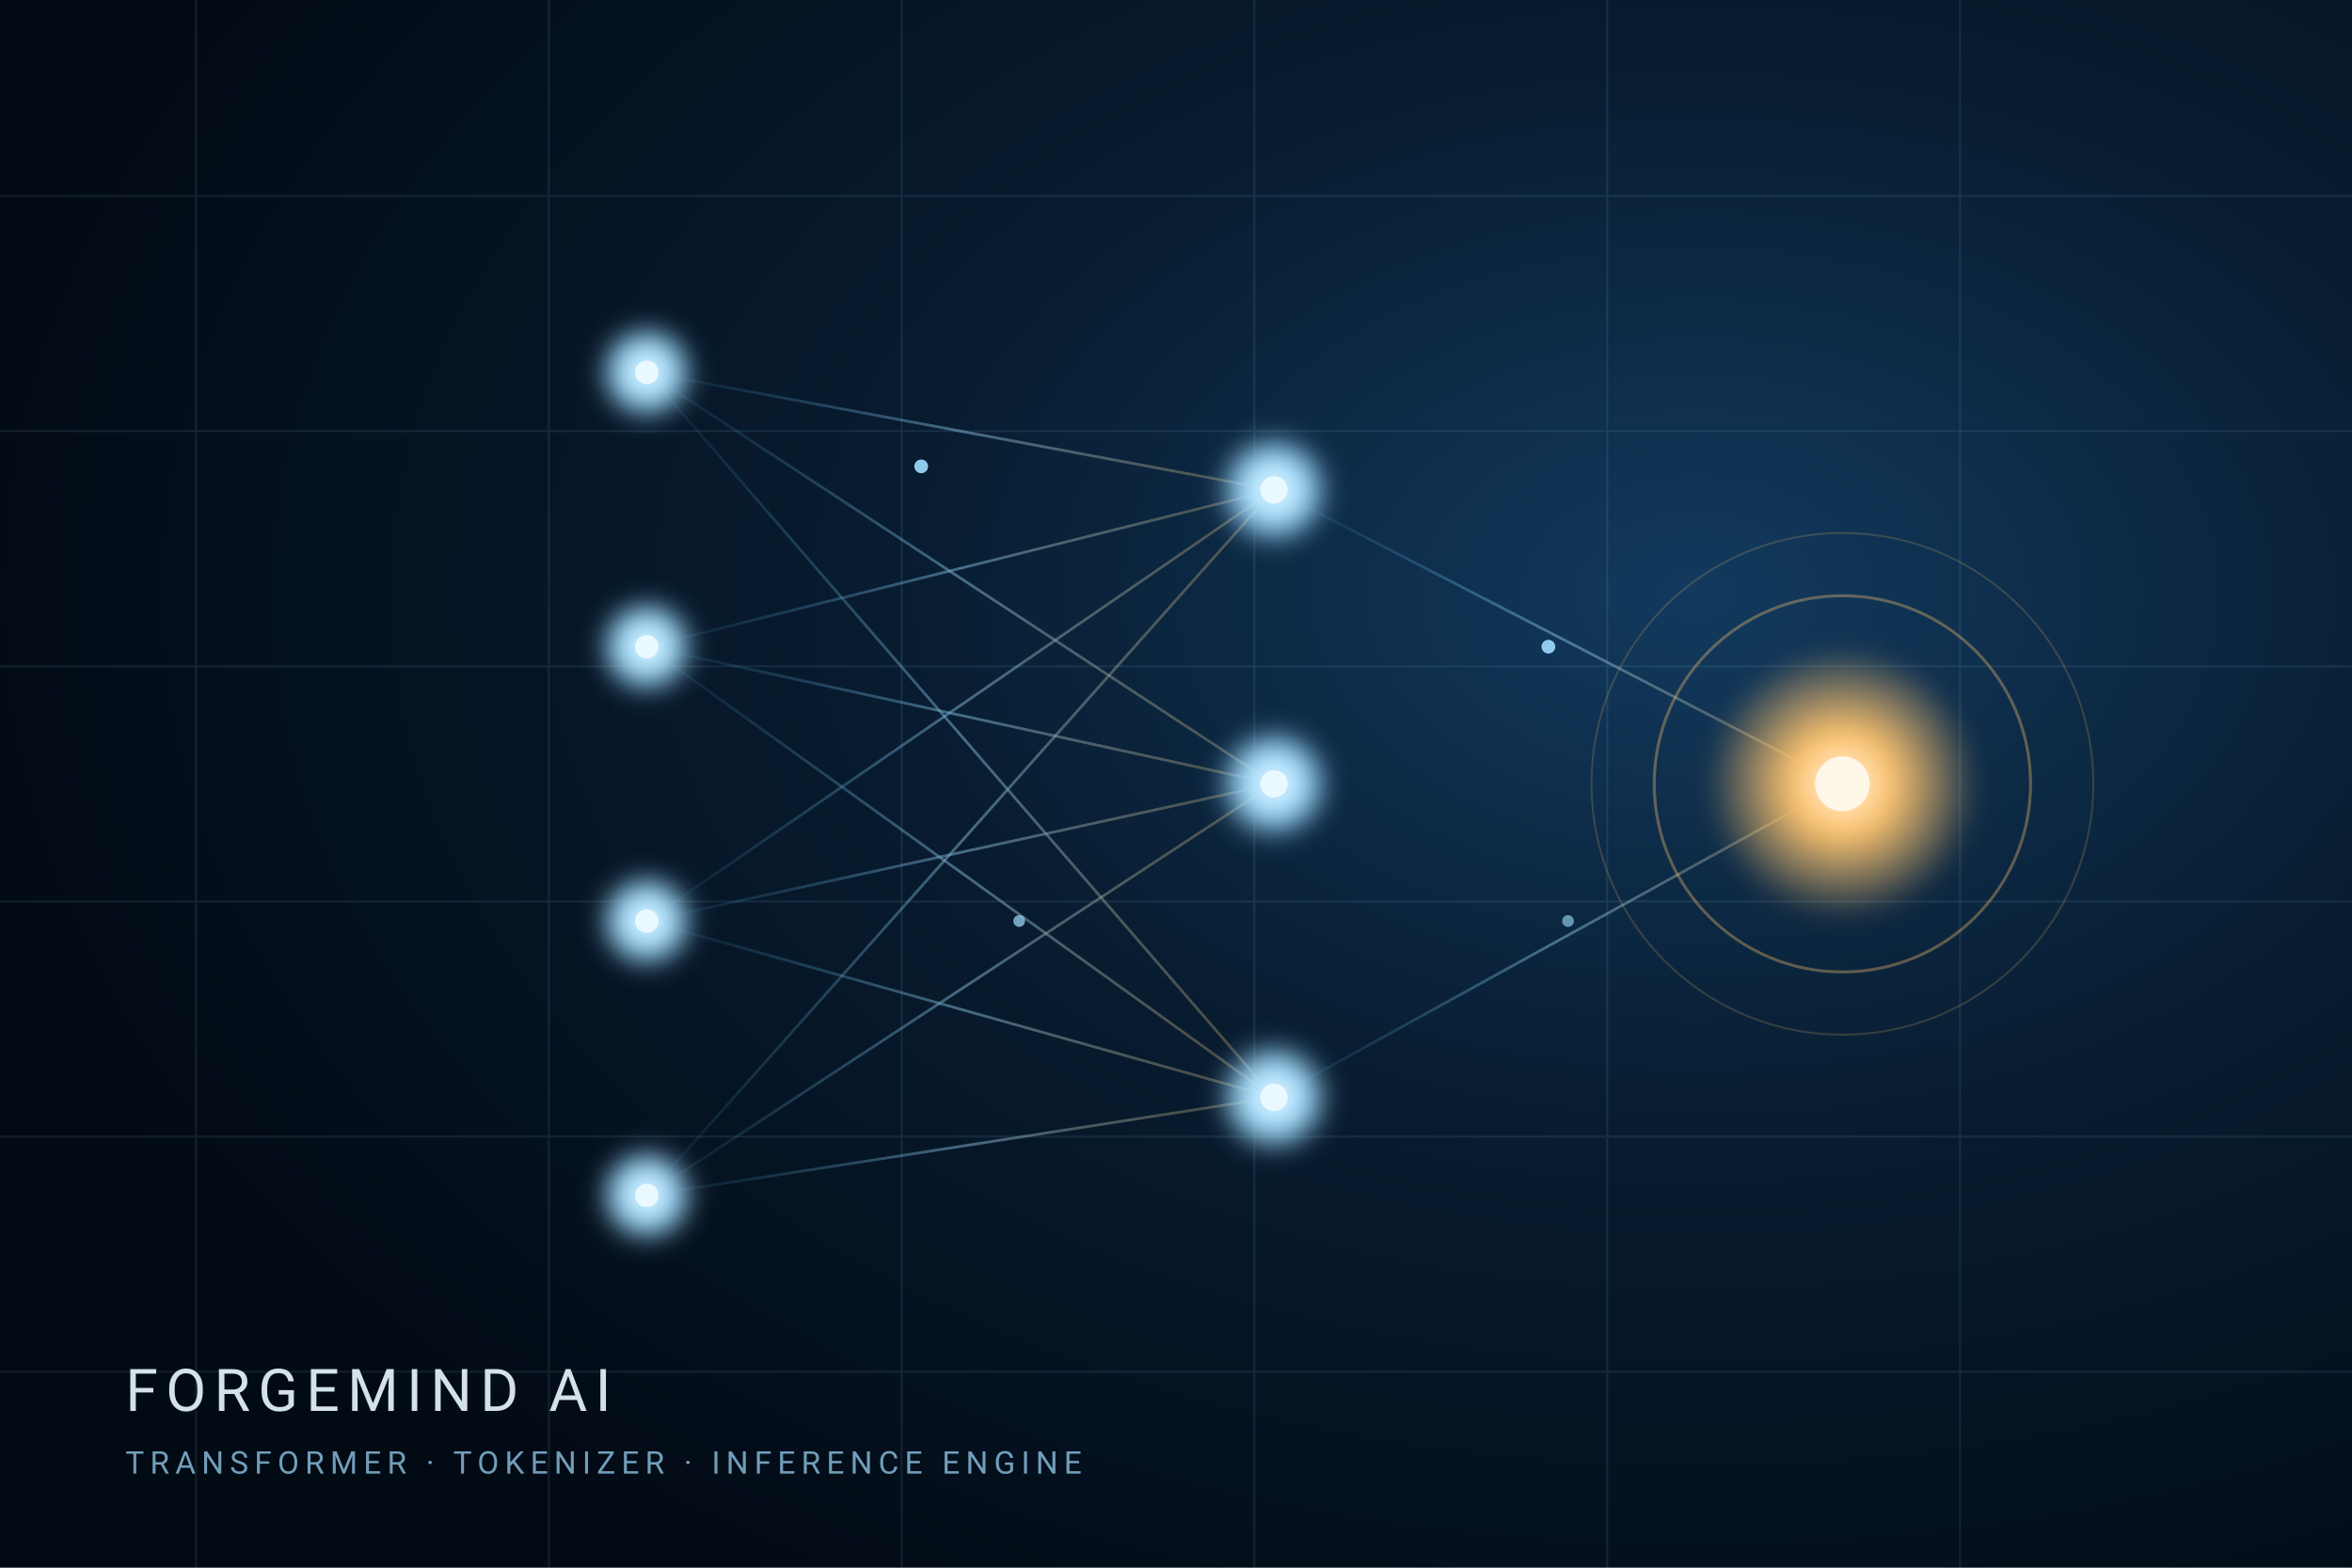
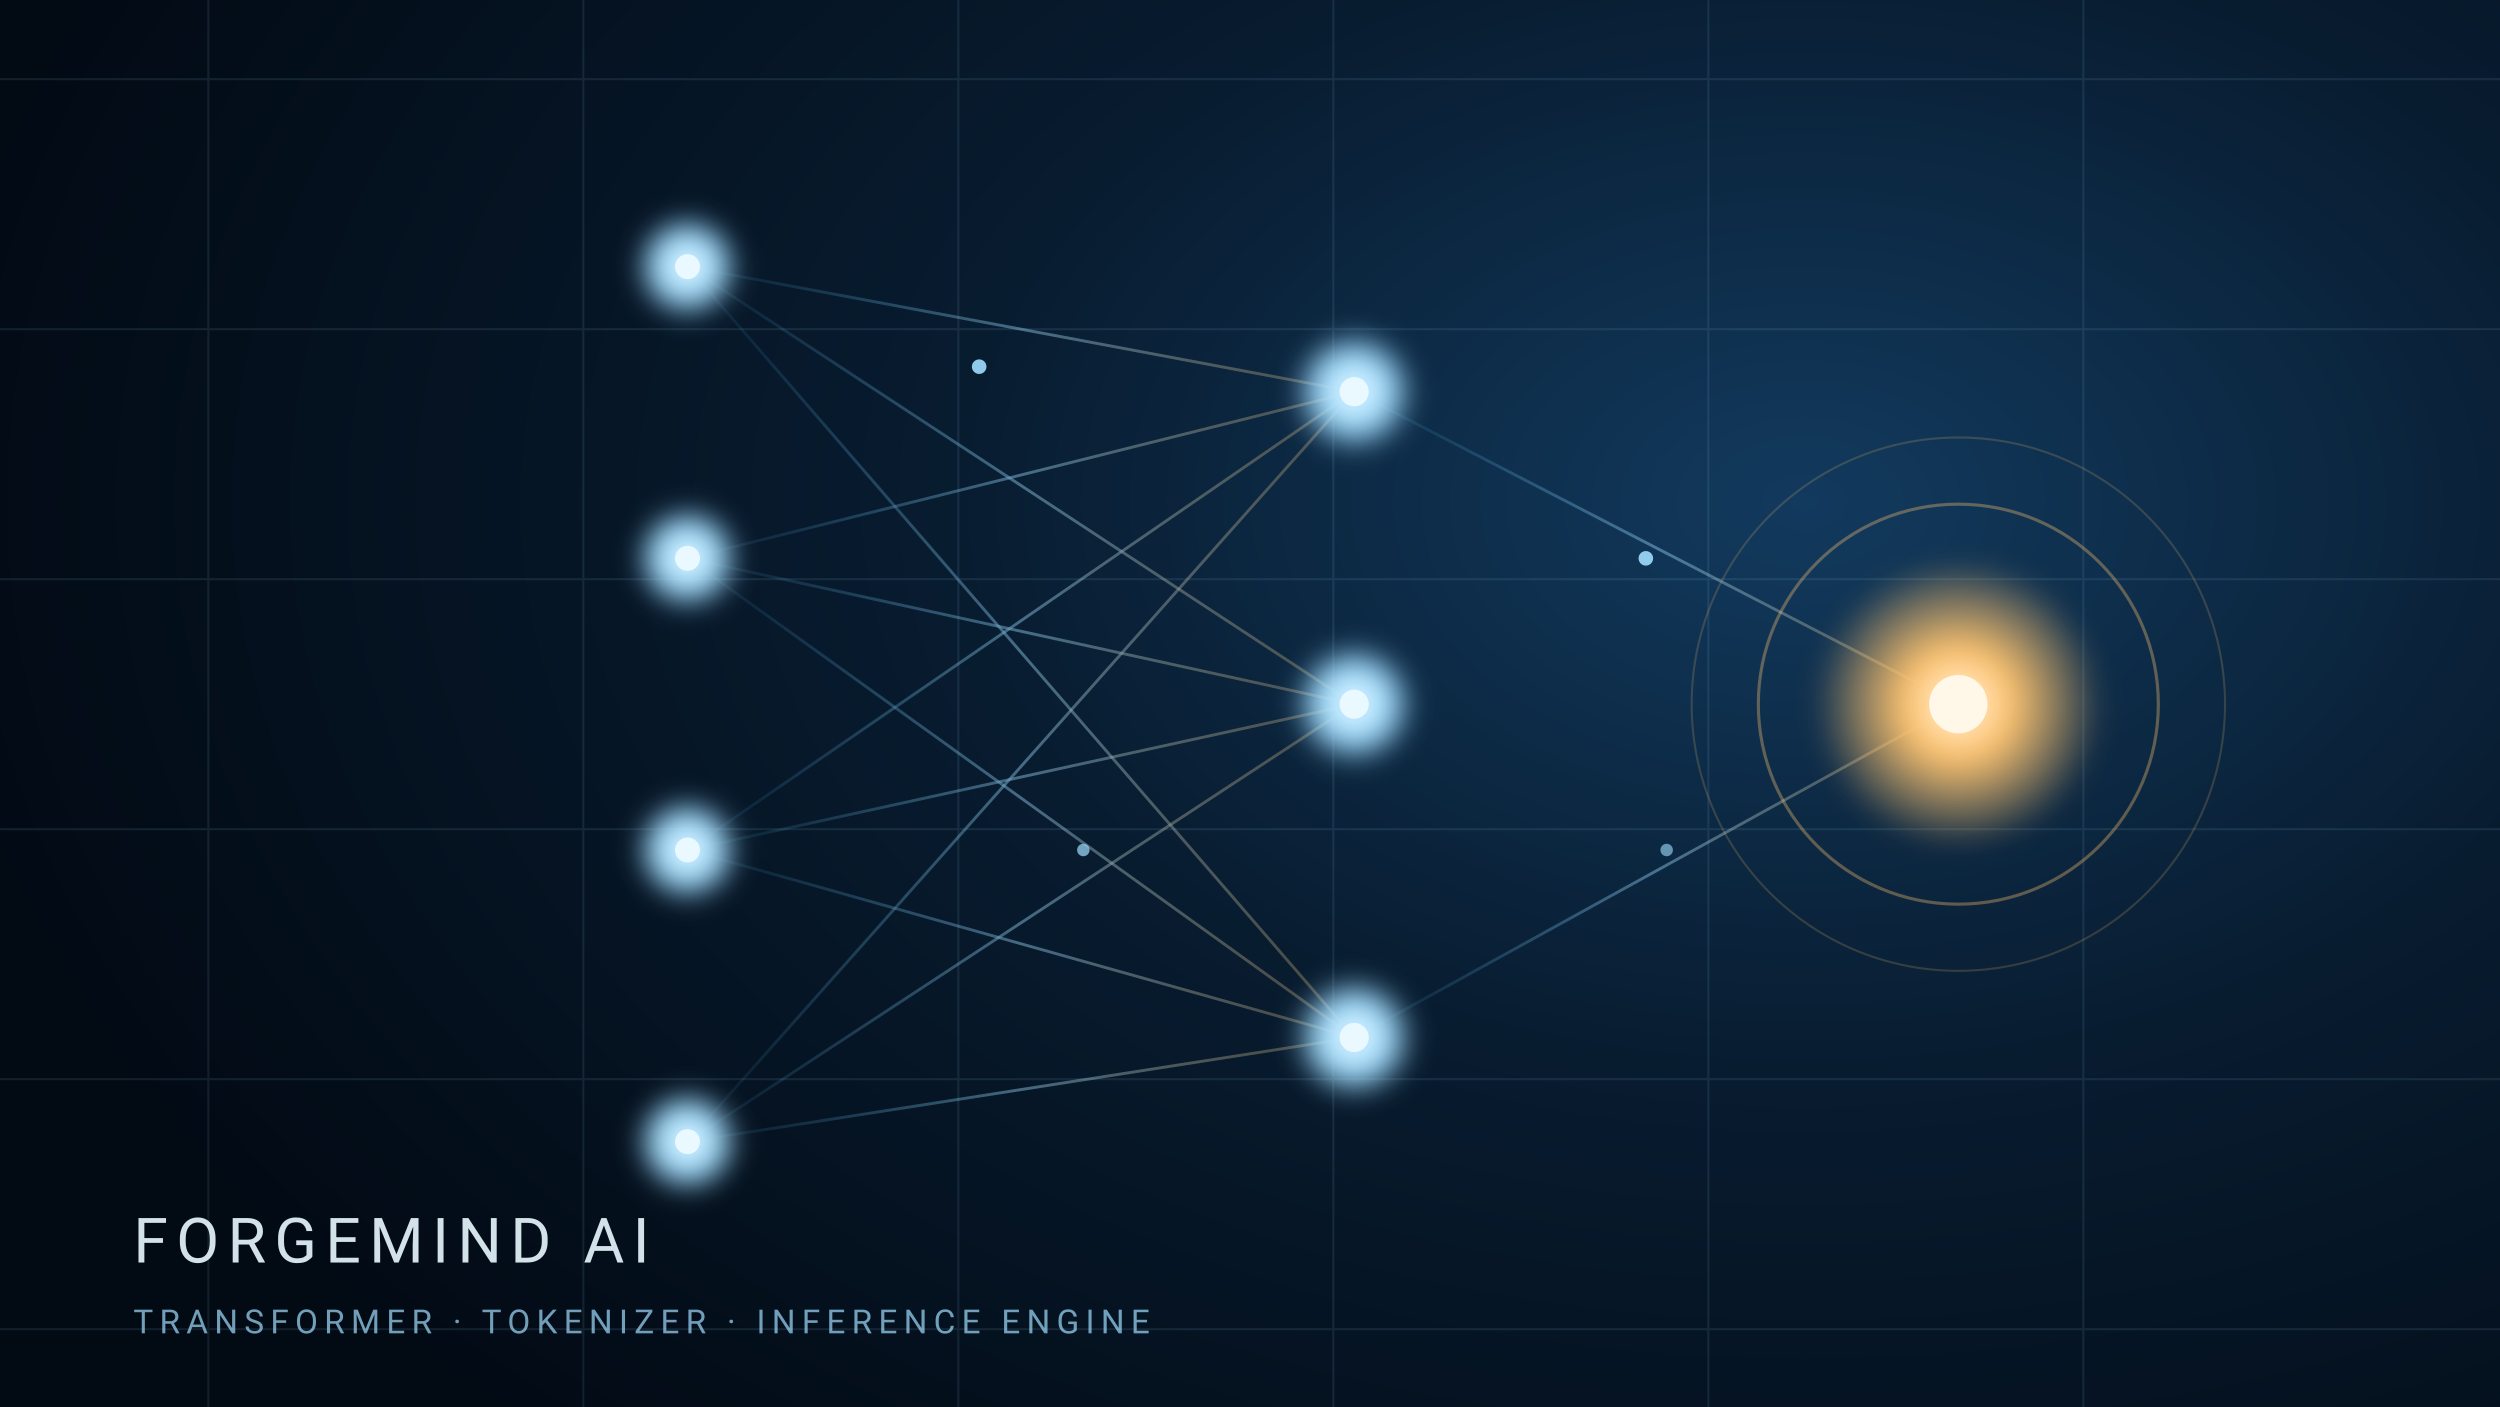
- <svg xmlns="http://www.w3.org/2000/svg" viewBox="0 0 1200 800" role="img" aria-label="ForgeMind AI v2 neural network illustration">
+ <svg xmlns="http://www.w3.org/2000/svg" viewBox="0 62 1200 675" role="img" aria-label="ForgeMind AI v2 neural network illustration">
  <defs>
    <radialGradient id="bgGlow" cx="72%" cy="38%" r="75%">
      <stop offset="0%" stop-color="#123a5e" />
      <stop offset="45%" stop-color="#081c30" />
      <stop offset="100%" stop-color="#020a14" />
    </radialGradient>
    <linearGradient id="lineGrad" x1="0%" y1="0%" x2="100%" y2="0%">
      <stop offset="0%" stop-color="#3fa9e0" stop-opacity="0.05" />
      <stop offset="50%" stop-color="#9fddff" stop-opacity="0.55" />
      <stop offset="100%" stop-color="#ffc46e" stop-opacity="0.35" />
    </linearGradient>
    <radialGradient id="nodeGlow" cx="50%" cy="50%" r="50%">
      <stop offset="0%" stop-color="#eaf8ff" />
      <stop offset="55%" stop-color="#9fddff" />
      <stop offset="100%" stop-color="#9fddff" stop-opacity="0" />
    </radialGradient>
    <radialGradient id="coreGlow" cx="50%" cy="50%" r="50%">
      <stop offset="0%" stop-color="#fff7e8" />
      <stop offset="35%" stop-color="#ffc46e" />
      <stop offset="100%" stop-color="#ffc46e" stop-opacity="0" />
    </radialGradient>
    <filter id="soft" x="-60%" y="-60%" width="220%" height="220%">
      <feGaussianBlur stdDeviation="6" />
    </filter>
  </defs>
  <rect width="1200" height="800" fill="url(#bgGlow)" />
  <g opacity="0.10" stroke="#9fddff" stroke-width="1">
    <path d="M0 100 H1200 M0 220 H1200 M0 340 H1200 M0 460 H1200 M0 580 H1200 M0 700 H1200" />
    <path d="M100 0 V800 M280 0 V800 M460 0 V800 M640 0 V800 M820 0 V800 M1000 0 V800" />
  </g>
  <g stroke="url(#lineGrad)" stroke-width="1.4" fill="none" opacity="0.75">
    <path d="M330 190 L650 250" />
    <path d="M330 190 L650 400" />
    <path d="M330 190 L650 560" />
    <path d="M330 330 L650 250" />
    <path d="M330 330 L650 400" />
    <path d="M330 330 L650 560" />
    <path d="M330 470 L650 250" />
    <path d="M330 470 L650 400" />
    <path d="M330 470 L650 560" />
    <path d="M330 610 L650 250" />
    <path d="M330 610 L650 400" />
    <path d="M330 610 L650 560" />
    <path d="M650 250 L940 400" />
    <path d="M650 400 L940 400" />
    <path d="M650 560 L940 400" />
  </g>
  <g>
    <circle cx="330" cy="190" r="26" fill="url(#nodeGlow)" filter="url(#soft)" />
    <circle cx="330" cy="330" r="26" fill="url(#nodeGlow)" filter="url(#soft)" />
    <circle cx="330" cy="470" r="26" fill="url(#nodeGlow)" filter="url(#soft)" />
    <circle cx="330" cy="610" r="26" fill="url(#nodeGlow)" filter="url(#soft)" />
    <circle cx="330" cy="190" r="6" fill="#eaf8ff" />
    <circle cx="330" cy="330" r="6" fill="#eaf8ff" />
    <circle cx="330" cy="470" r="6" fill="#eaf8ff" />
    <circle cx="330" cy="610" r="6" fill="#eaf8ff" />
  </g>
  <g>
    <circle cx="650" cy="250" r="30" fill="url(#nodeGlow)" filter="url(#soft)" />
    <circle cx="650" cy="400" r="30" fill="url(#nodeGlow)" filter="url(#soft)" />
    <circle cx="650" cy="560" r="30" fill="url(#nodeGlow)" filter="url(#soft)" />
    <circle cx="650" cy="250" r="7" fill="#eaf8ff" />
    <circle cx="650" cy="400" r="7" fill="#eaf8ff" />
    <circle cx="650" cy="560" r="7" fill="#eaf8ff" />
  </g>
  <circle cx="940" cy="400" r="70" fill="url(#coreGlow)" filter="url(#soft)" />
  <circle cx="940" cy="400" r="14" fill="#fff7e8" />
  <circle cx="940" cy="400" r="96" fill="none" stroke="#ffc46e" stroke-opacity="0.35" stroke-width="1.5" />
  <circle cx="940" cy="400" r="128" fill="none" stroke="#ffc46e" stroke-opacity="0.18" stroke-width="1" />
  <g fill="#9fddff">
    <circle cx="470" cy="238" r="3.5" opacity="0.9" />
    <circle cx="520" cy="470" r="3" opacity="0.7" />
    <circle cx="790" cy="330" r="3.5" opacity="0.9" />
    <circle cx="800" cy="470" r="3" opacity="0.6" />
  </g>
-   <text x="64" y="720" font-family="Roboto, sans-serif" font-size="30" letter-spacing="4" fill="#eaf8ff" opacity="0.9">FORGEMIND AI</text>
-   <text x="64" y="752" font-family="Roboto, sans-serif" font-size="16" letter-spacing="3" fill="#9fddff" opacity="0.7">TRANSFORMER · TOKENIZER · INFERENCE ENGINE</text>
+   <text x="64" y="668" font-family="Roboto, sans-serif" font-size="30" letter-spacing="4" fill="#eaf8ff" opacity="0.9">FORGEMIND AI</text>
+   <text x="64" y="702" font-family="Roboto, sans-serif" font-size="16" letter-spacing="3" fill="#9fddff" opacity="0.7">TRANSFORMER · TOKENIZER · INFERENCE ENGINE</text>
</svg>
